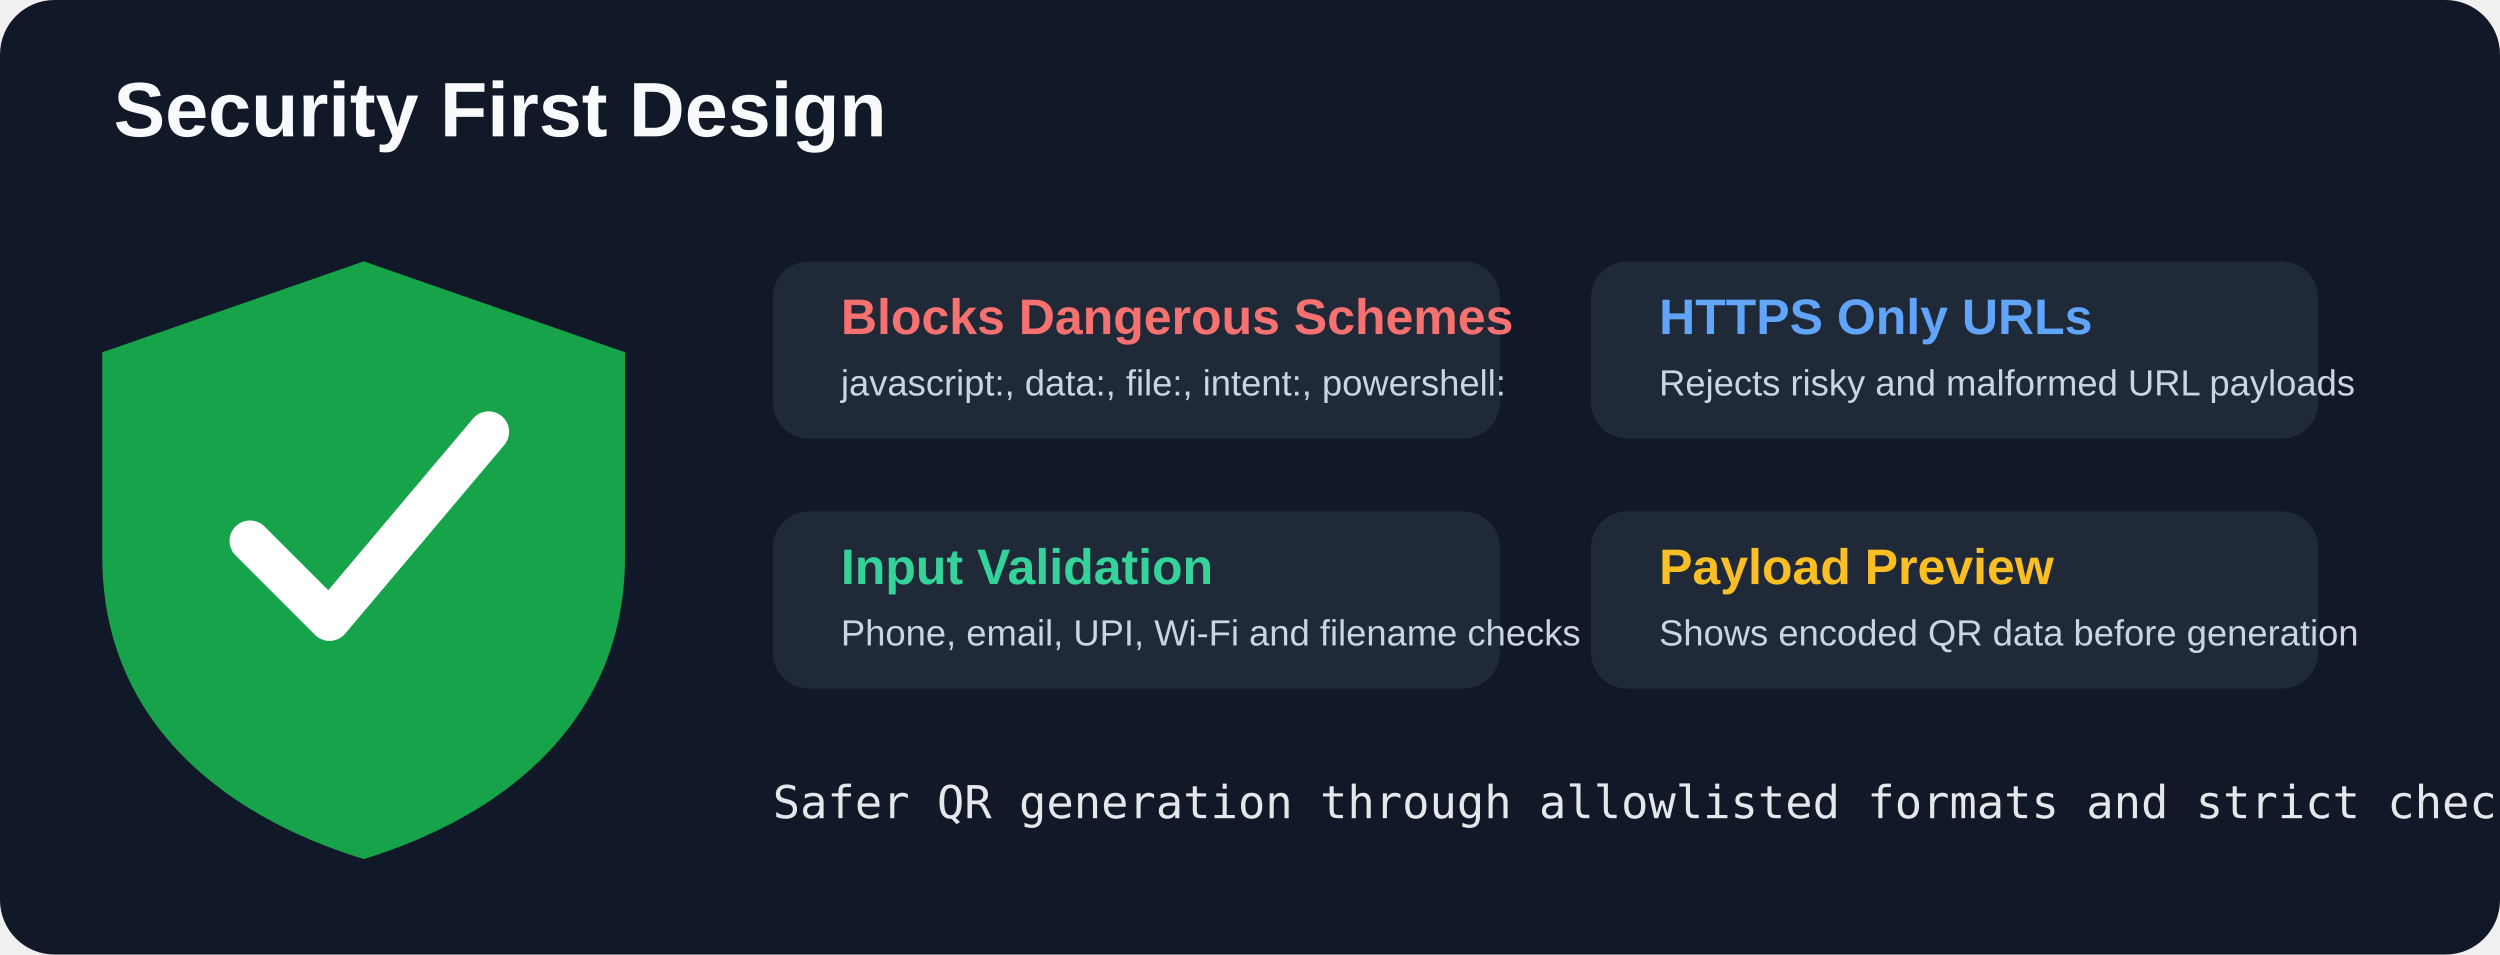
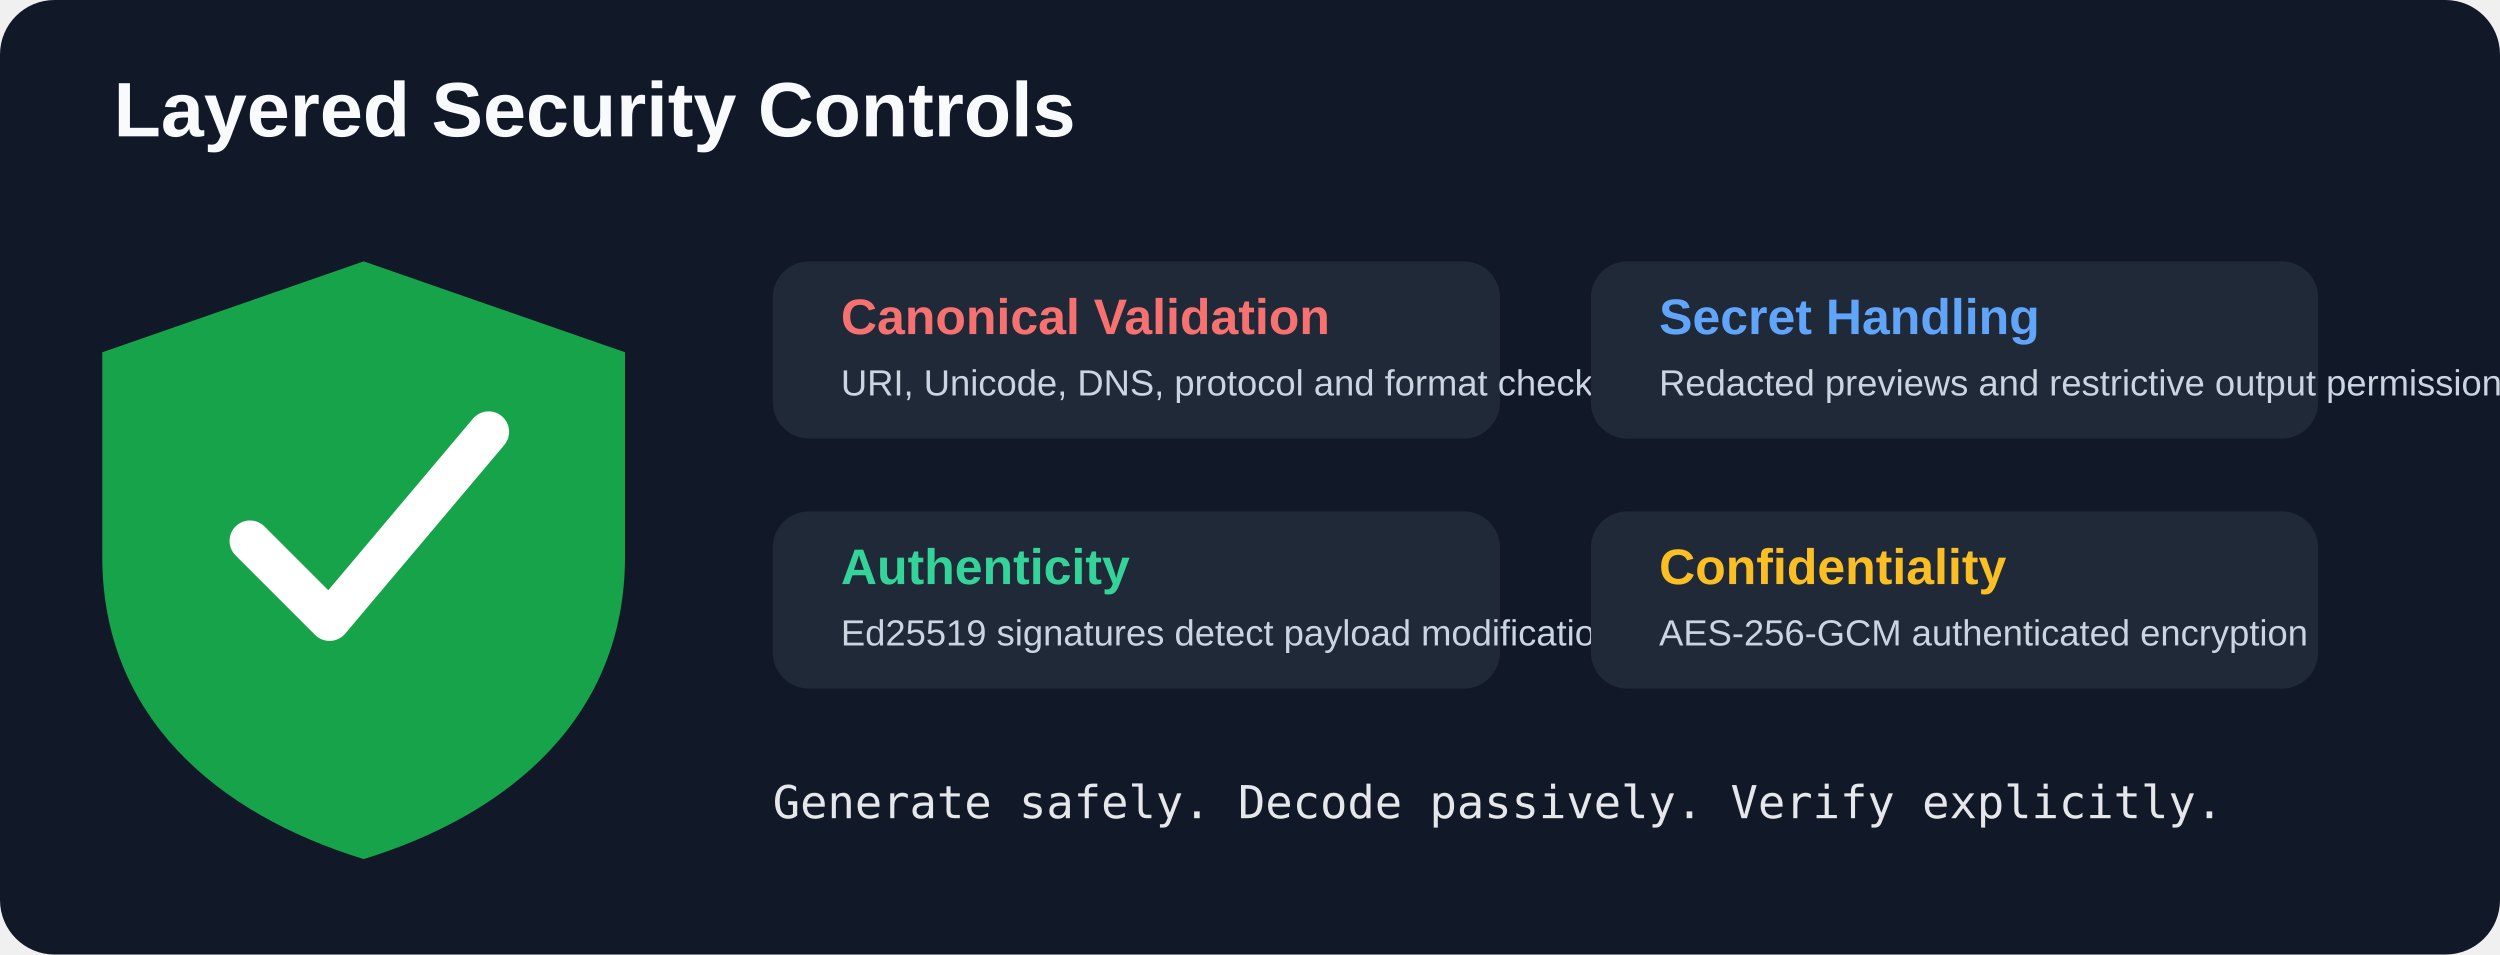
<svg xmlns="http://www.w3.org/2000/svg" width="1100" height="420" viewBox="0 0 1100 420" fill="none">
  <rect width="1100" height="420" rx="24" fill="#111827" />
-   <text x="50" y="60" fill="#F8FAFC" font-family="Segoe UI, Arial, sans-serif" font-size="34" font-weight="800">Security First Design</text>
+   <text x="50" y="60" fill="#F8FAFC" font-family="Segoe UI, Arial, sans-serif" font-size="34" font-weight="800">Layered Security Controls</text>
  <path d="M160 115L275 155V245C275 315 225 358 160 378C95 358 45 315 45 245V155L160 115Z" fill="#16A34A" />
  <path d="M110 238L145 273L215 190" stroke="#FFFFFF" stroke-width="18" stroke-linecap="round" stroke-linejoin="round" />
  <rect x="340" y="115" width="320" height="78" rx="16" fill="#1F2937" />
-   <text x="370" y="147" fill="#F87171" font-family="Segoe UI, Arial, sans-serif" font-size="22" font-weight="700">Blocks Dangerous Schemes</text>
-   <text x="370" y="174" fill="#CBD5E1" font-family="Segoe UI, Arial, sans-serif" font-size="16">javascript:, data:, file:, intent:, powershell:</text>
+   <text x="370" y="147" fill="#F87171" font-family="Segoe UI, Arial, sans-serif" font-size="22" font-weight="700">Canonical Validation</text>
+   <text x="370" y="174" fill="#CBD5E1" font-family="Segoe UI, Arial, sans-serif" font-size="16">URI, Unicode, DNS, protocol and format checks</text>
  <rect x="700" y="115" width="320" height="78" rx="16" fill="#1F2937" />
-   <text x="730" y="147" fill="#60A5FA" font-family="Segoe UI, Arial, sans-serif" font-size="22" font-weight="700">HTTPS Only URLs</text>
-   <text x="730" y="174" fill="#CBD5E1" font-family="Segoe UI, Arial, sans-serif" font-size="16">Rejects risky and malformed URL payloads</text>
+   <text x="730" y="147" fill="#60A5FA" font-family="Segoe UI, Arial, sans-serif" font-size="22" font-weight="700">Secret Handling</text>
+   <text x="730" y="174" fill="#CBD5E1" font-family="Segoe UI, Arial, sans-serif" font-size="16">Redacted previews and restrictive output permissions</text>
  <rect x="340" y="225" width="320" height="78" rx="16" fill="#1F2937" />
-   <text x="370" y="257" fill="#34D399" font-family="Segoe UI, Arial, sans-serif" font-size="22" font-weight="700">Input Validation</text>
-   <text x="370" y="284" fill="#CBD5E1" font-family="Segoe UI, Arial, sans-serif" font-size="16">Phone, email, UPI, Wi-Fi and filename checks</text>
+   <text x="370" y="257" fill="#34D399" font-family="Segoe UI, Arial, sans-serif" font-size="22" font-weight="700">Authenticity</text>
+   <text x="370" y="284" fill="#CBD5E1" font-family="Segoe UI, Arial, sans-serif" font-size="16">Ed25519 signatures detect payload modification</text>
  <rect x="700" y="225" width="320" height="78" rx="16" fill="#1F2937" />
-   <text x="730" y="257" fill="#FBBF24" font-family="Segoe UI, Arial, sans-serif" font-size="22" font-weight="700">Payload Preview</text>
-   <text x="730" y="284" fill="#CBD5E1" font-family="Segoe UI, Arial, sans-serif" font-size="16">Shows encoded QR data before generation</text>
-   <text x="340" y="360" fill="#E5E7EB" font-family="Consolas, monospace" font-size="20">Safer QR generation through allowlisted formats and strict checks.</text>
+   <text x="730" y="257" fill="#FBBF24" font-family="Segoe UI, Arial, sans-serif" font-size="22" font-weight="700">Confidentiality</text>
+   <text x="730" y="284" fill="#CBD5E1" font-family="Segoe UI, Arial, sans-serif" font-size="16">AES-256-GCM authenticated encryption</text>
+   <text x="340" y="360" fill="#E5E7EB" font-family="Consolas, monospace" font-size="20">Generate safely. Decode passively. Verify explicitly.</text>
</svg>
